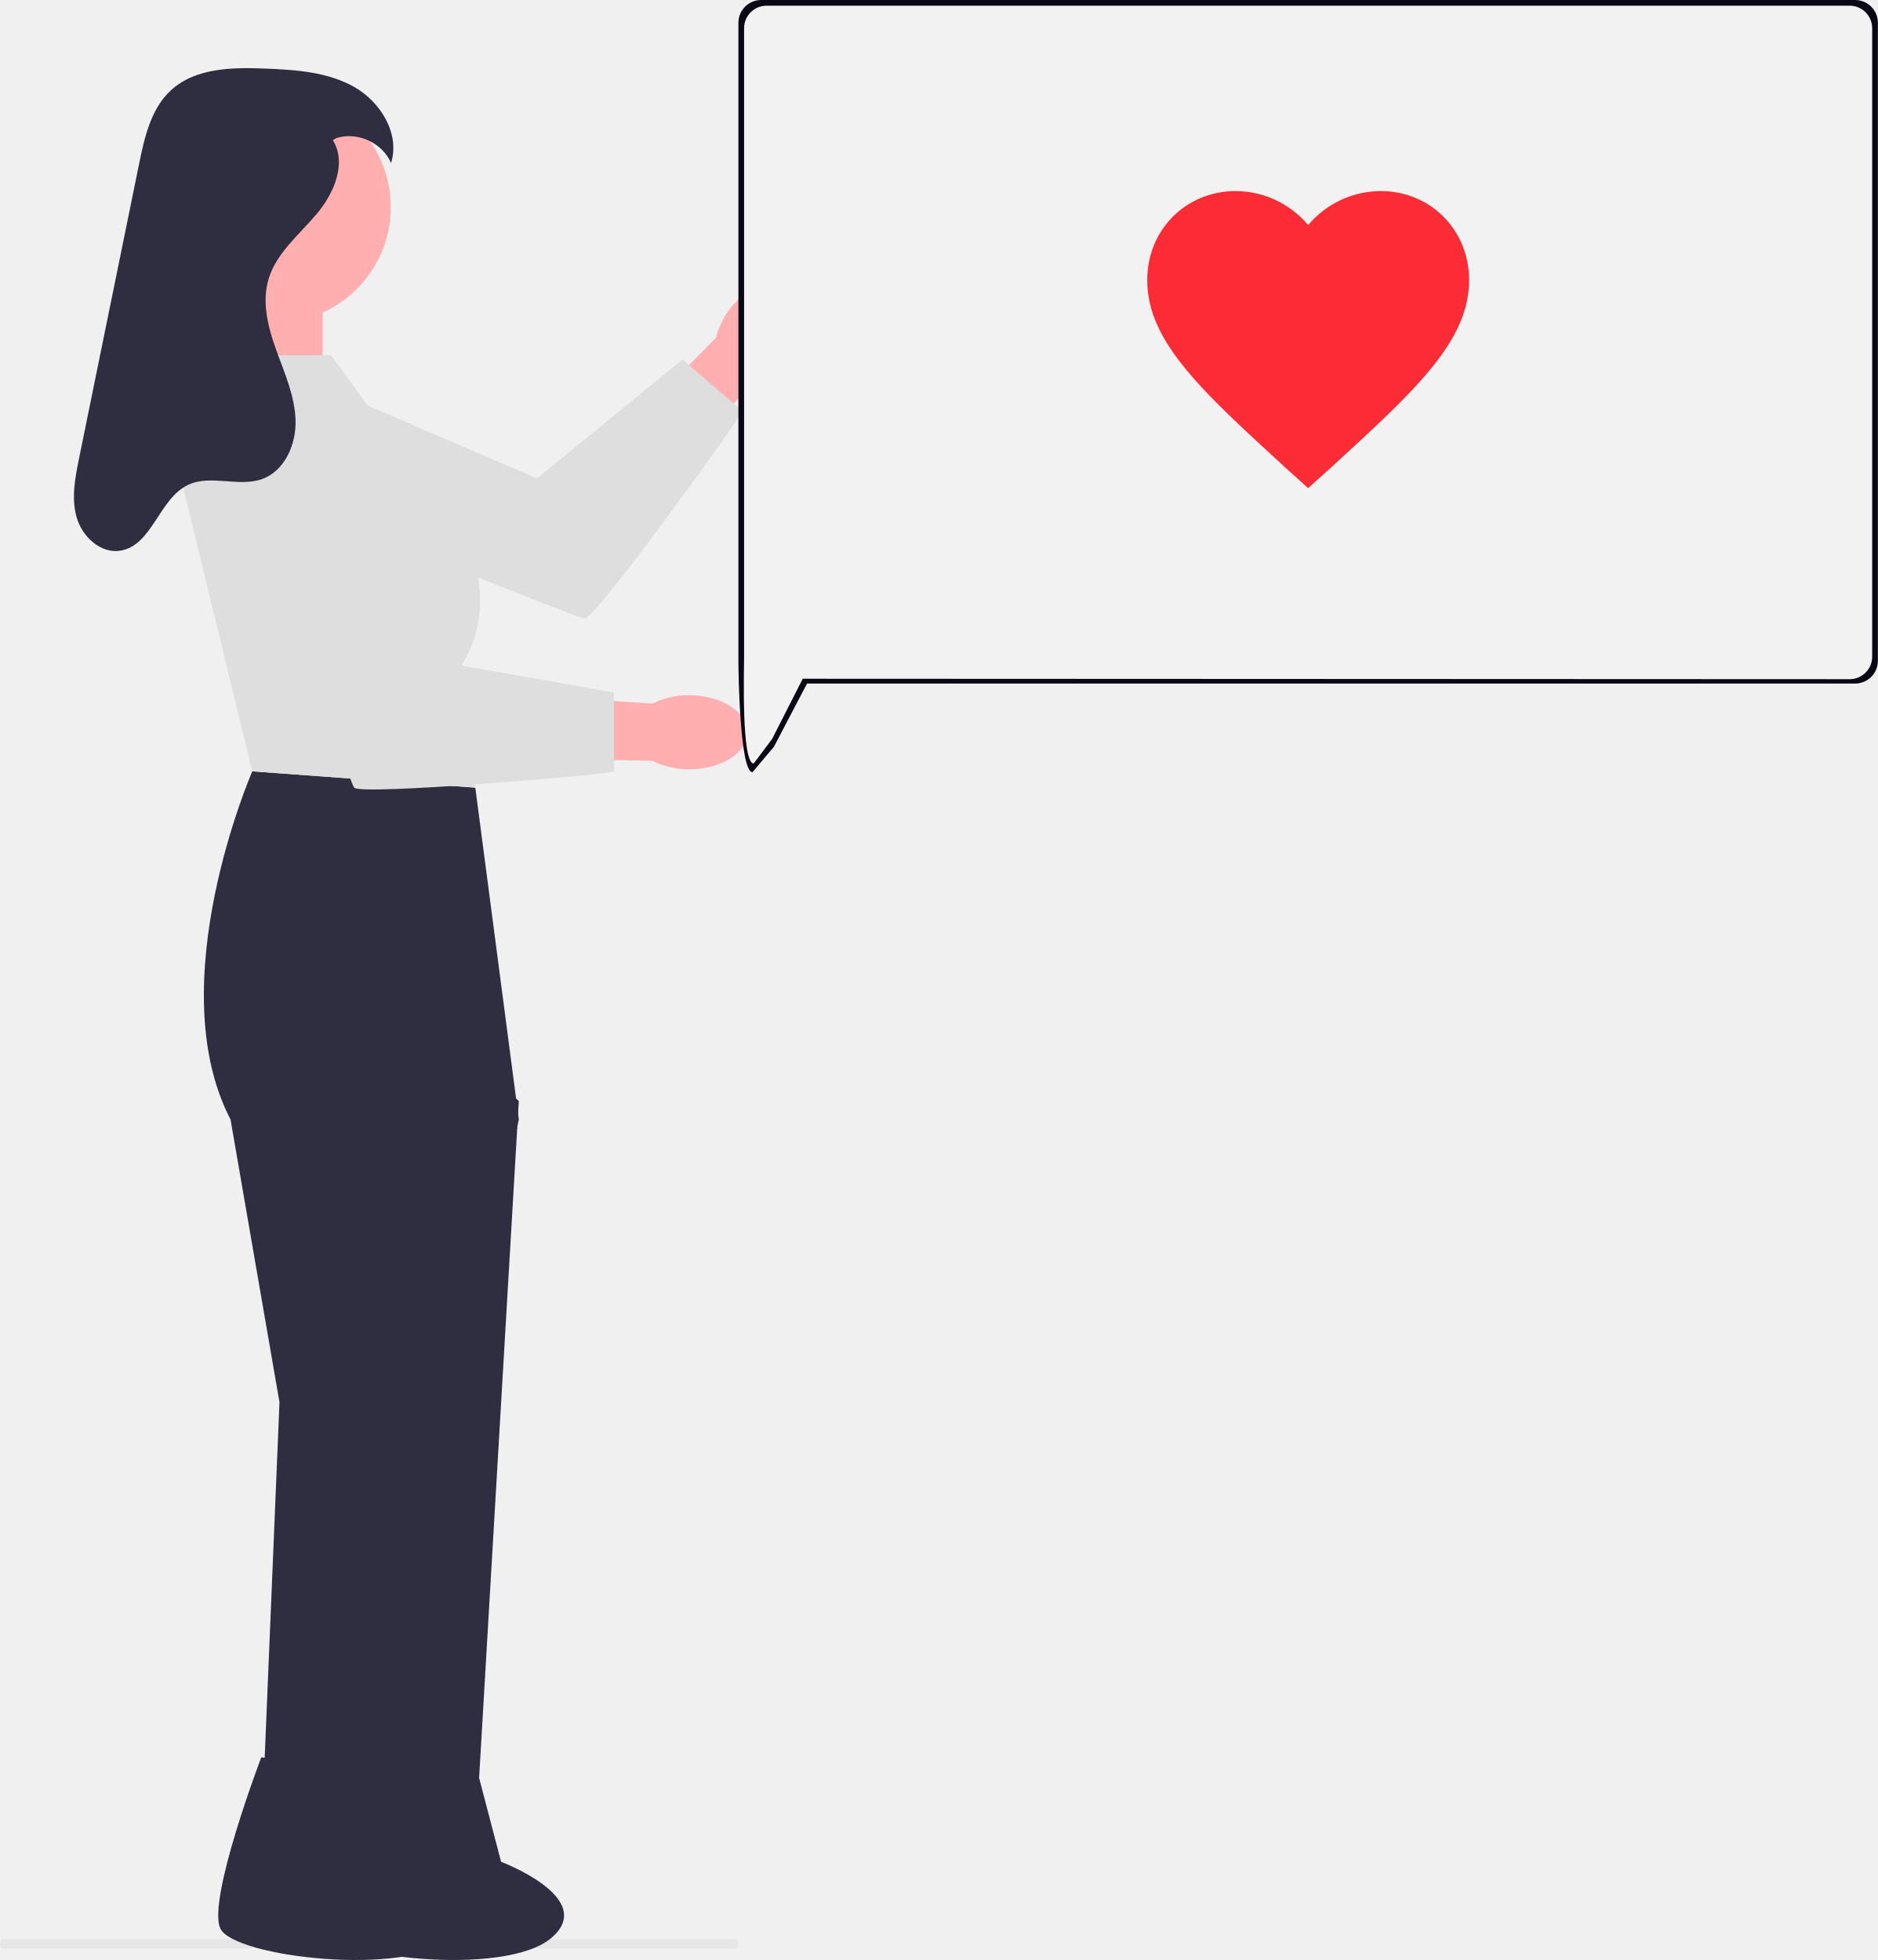
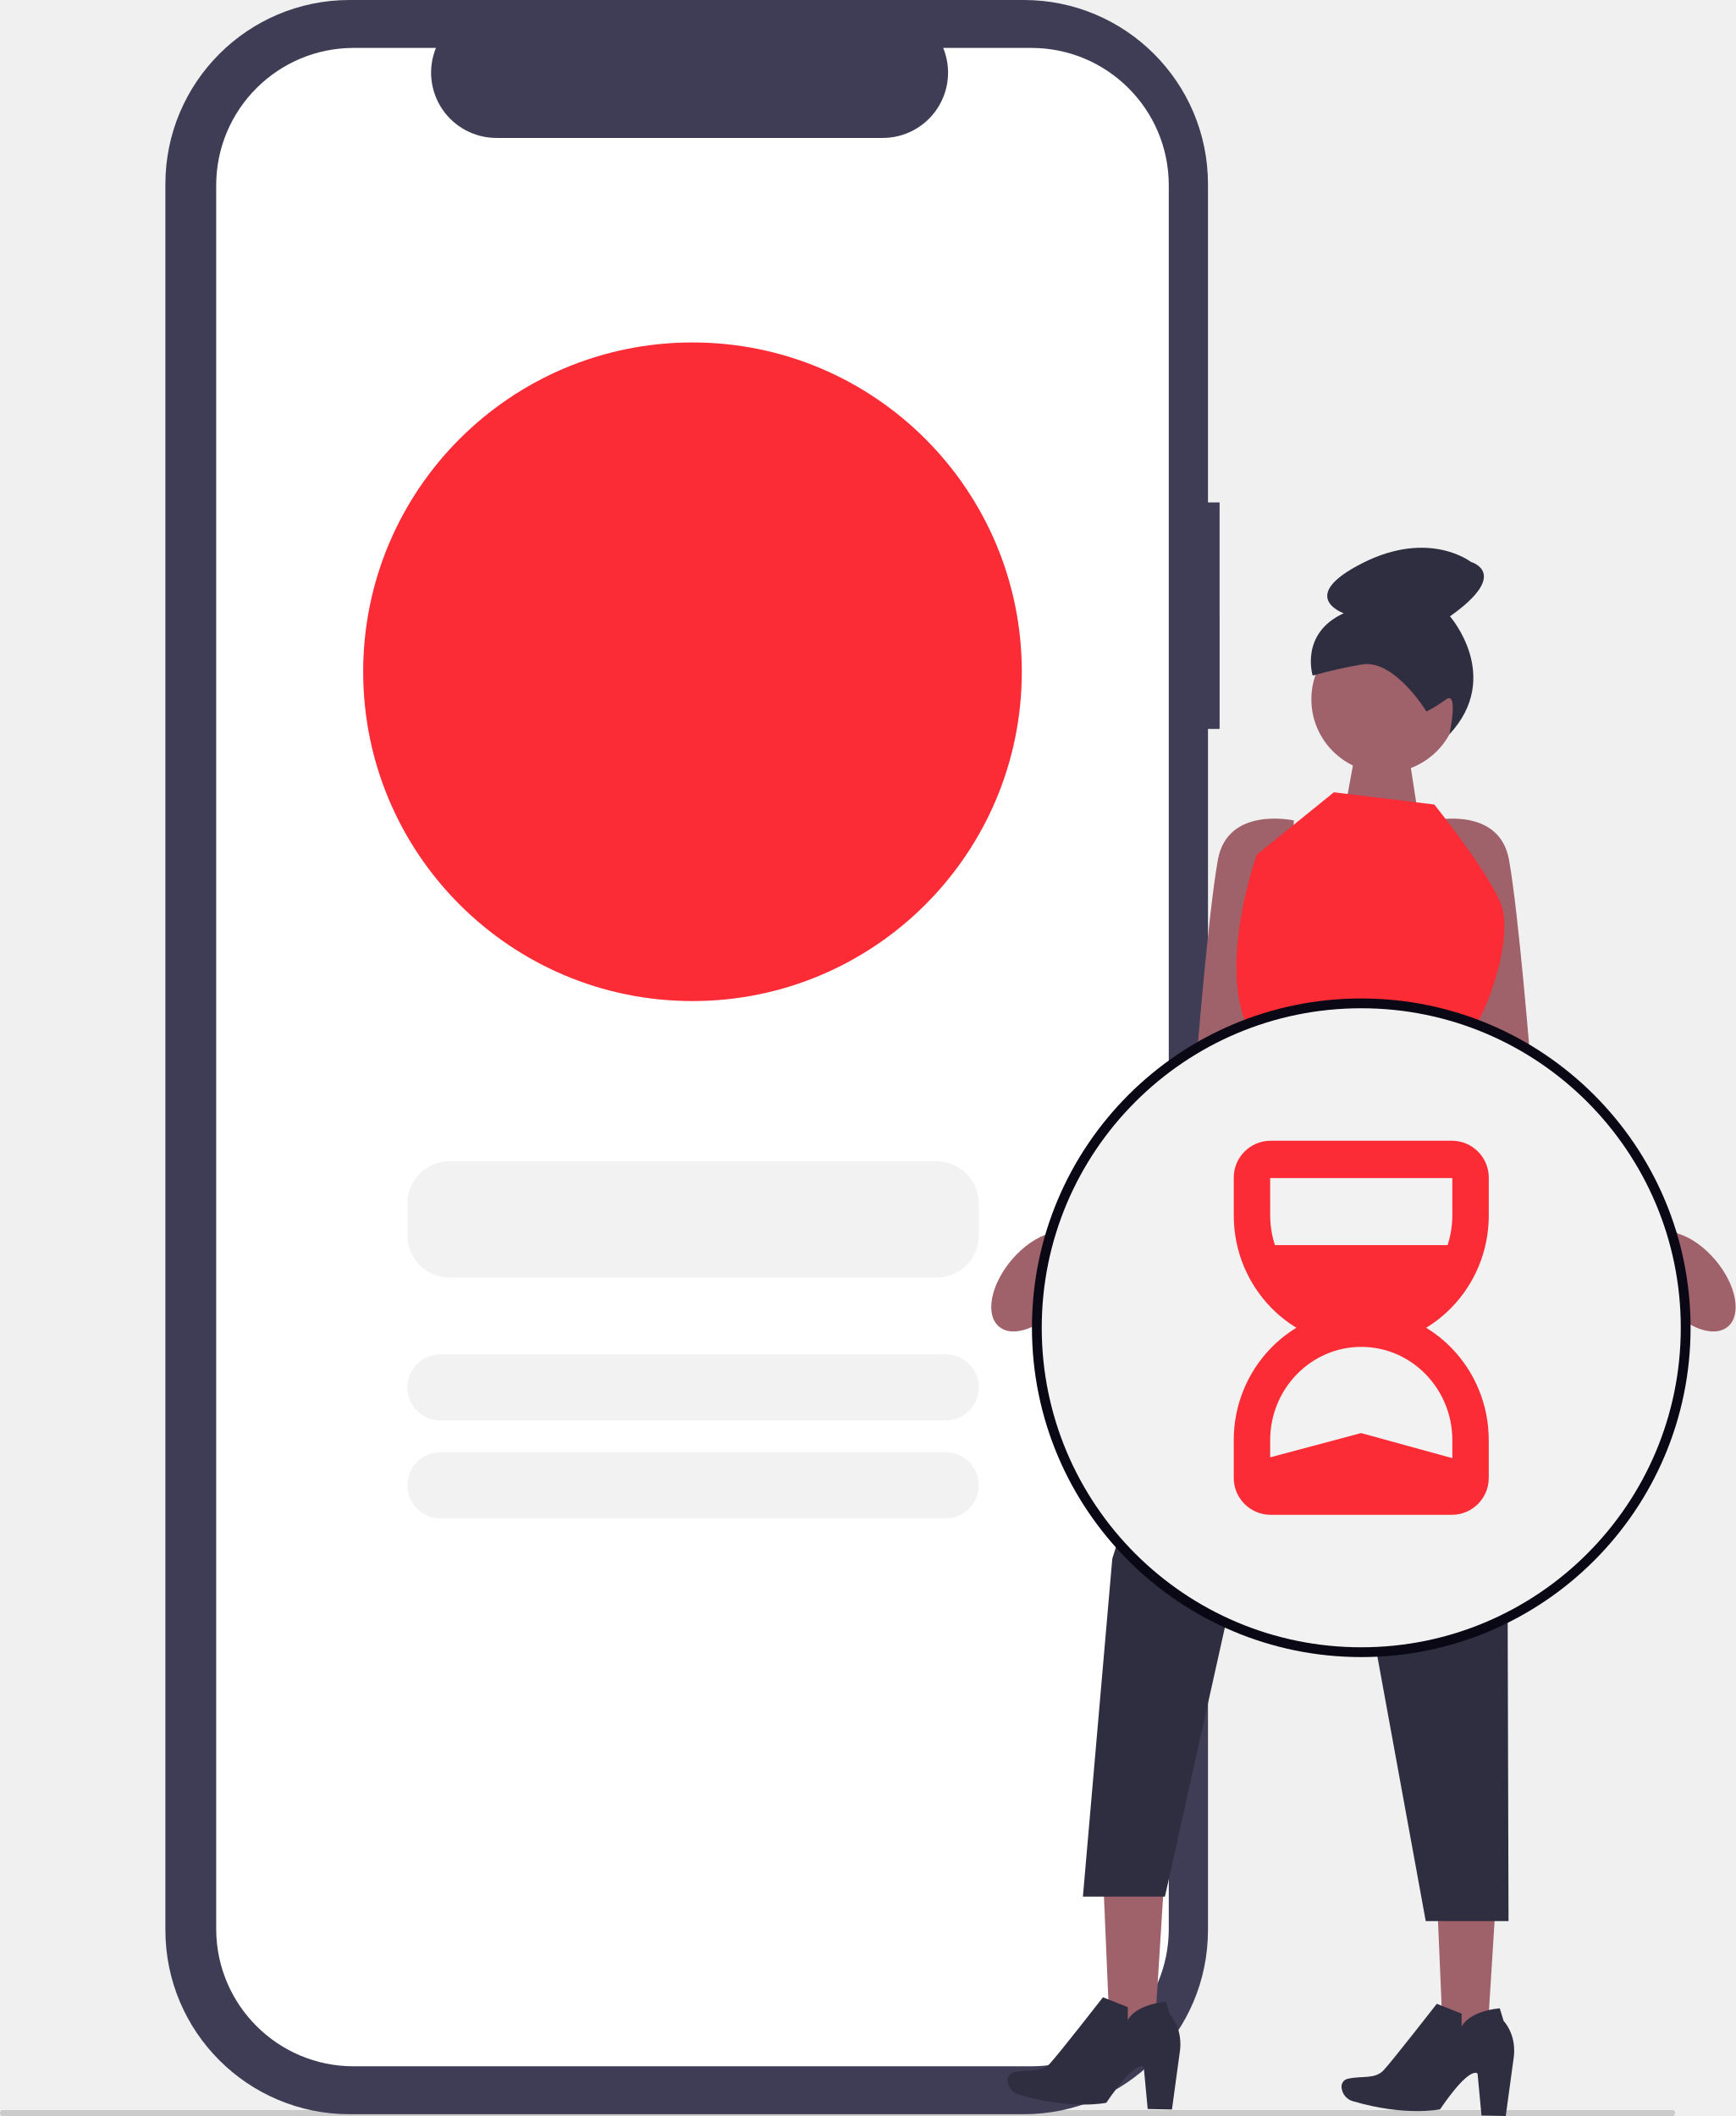
- <svg xmlns="http://www.w3.org/2000/svg" width="688.317" height="718.54" viewBox="0 0 688.317 718.54" role="img" artist="Katerina Limpitsouni" source="https://undraw.co/">
-   <g transform="translate(-632.162 -252)">
-     <path d="M611.272,724.45H342.331c-.473,0-.857-.772-.857-1.725s.384-1.725.857-1.725H611.272c.473,0,.857.772.857,1.725S611.746,724.45,611.272,724.45Z" transform="translate(290.688 241.839)" fill="#e6e6e6" />
-     <g transform="translate(659.266 276.99)">
-       <g transform="translate(49.292 77.023)">
-         <path d="M378.7,156.324a29.47,29.47,0,0,1-11.226,8.227l-12.446,14.015-35.251,42.566-23.816,14.406L284.9,216.5l52.2-50.85,14.547-14.8a29.45,29.45,0,0,1,6.539-12.291c7.706-8.9,18.547-12.142,24.211-7.237s4.008,16.1-3.7,25Z" transform="translate(-165.633 -129.034)" fill="#ffafaf" />
-         <path d="M215.757,186.1l22.924-38.151,97.531,41.906,53.31-43.556,21.905,18.869c.755.651-53.758,76.155-57.629,76.066S215.756,186.1,215.756,186.1Z" transform="translate(-215.756 -116.517)" fill="#dedede" />
+ <svg xmlns="http://www.w3.org/2000/svg" width="656.131" height="799.931" viewBox="0 0 656.131 799.931" role="img" artist="Katerina Limpitsouni" source="https://undraw.co/">
+   <g transform="translate(-232 -92)">
+     <path d="M632.432,712.957H.786c-.434,0-.786-.5-.786-1.122s.352-1.122.786-1.122H632.432c.434,0,.786.5.786,1.122S632.866,712.957,632.432,712.957Z" transform="translate(232 178.973)" fill="#cbcbcb" />
+     <path d="M484.219,189.932h-4.392V69.629A69.628,69.628,0,0,0,410.2,0H155.319A69.629,69.629,0,0,0,85.691,69.628v660a69.629,69.629,0,0,0,69.628,69.629H410.2a69.629,69.629,0,0,0,69.629-69.629h0V275.566h4.392Z" transform="translate(208.828 92)" fill="#3f3d56" />
+     <path d="M462.914,68.142V727.167a51.953,51.953,0,0,1-51.907,52h-256.2a51.963,51.963,0,0,1-52-51.926V68.142a51.963,51.963,0,0,1,51.926-52h31.141a24.7,24.7,0,0,0,22.874,34.03H354.773a24.7,24.7,0,0,0,22.874-34.03h33.267a51.953,51.953,0,0,1,52,51.906v.093Z" transform="translate(210.922 93.975)" fill="#fff" />
+     <g transform="translate(-364 -55.434)">
+       <path d="M587.47,295.943c-4.381-5.219-9.629-8.765-14.341-10.13l-55.418-62.647s-4.628-58.316-8.331-78.681-28.7-14.811-28.7-14.811l2.777,58.316L499.2,250.936l64.848,55.055a37.8,37.8,0,0,0,4.184,6.106c7.889,9.4,18.592,13.4,23.905,8.937s3.225-15.695-4.665-25.091Z" transform="translate(657.058 327.918)" fill="#9f616a" />
+       <path d="M413.325,295.943c4.381-5.219,9.629-8.765,14.34-10.13l55.418-62.647s4.628-58.316,8.331-78.681,28.7-14.811,28.7-14.811l-2.777,58.316L501.6,250.936l-64.848,55.055a37.787,37.787,0,0,1-4.183,6.106c-7.889,9.4-18.592,13.4-23.905,8.937s-3.225-15.695,4.665-25.091Z" transform="translate(565 327.918)" fill="#9f616a" />
+       <path d="M463.859,140.048l4.517-24.714,17.6-1.2,5.265,34.067Z" transform="translate(641.223 309.677)" fill="#9f616a" />
+       <g transform="translate(976.924 853.263)">
+         <path d="M448.085,308.22l-23.456-1.34,3.077,71.987,15.894.909Z" transform="translate(-388.704 -306.88)" fill="#9f616a" />
+         <path d="M447.109,328.974l9.4,3.715-.012,4.937s2.267-5.714,14.435-6.961l1.453,4.787s4.719,4.7,3.91,13.188l-3.1,22.743-9.177-.183-1.482-15.826s-2.528-3.591-14.172,13.473c0,0-12.827,2.8-32.691-2.971a5.914,5.914,0,0,1-4.591-5.5,3,3,0,0,1,2.633-3.107c5.072-1.162,10.024.311,13.3-3.2S447.109,328.974,447.109,328.974Z" transform="translate(-411.081 -279.748)" fill="#2f2e41" />
      </g>
-       <rect width="33.897" height="65.8" transform="translate(57.256 80.414)" fill="#ffafaf" />
-       <path d="M314.28,239.812l-81.751-5.982s-33.9,77.763-7.976,127.612L242.5,465.127l-7.1,170.657h37.132l57.7-274.342L314.28,239.812Z" transform="translate(-167.165 23.955)" fill="#2f2e41" />
-       <path d="M271.6,287.792l31.9,27.768L287.553,587.519H251.662Z" transform="translate(-140.438 63.07)" fill="#2f2e41" />
-       <circle cx="42.378" cy="42.378" r="42.378" transform="translate(31.369 8.595)" fill="#ffafaf" />
-       <path d="M233.624,443.381,277.4,450.3l8.228,31.4s35.545,13.376,18.418,27.911-80.4,7.02-85.4-3.406,14.978-62.824,14.978-62.824Z" transform="translate(-164.953 175.855)" fill="#2f2e41" />
-       <path d="M254.432,443.381l43.777,6.916,8.228,31.4s35.545,13.376,18.418,27.911-80.4,7.02-85.4-3.406,14.979-62.824,14.979-62.824Z" transform="translate(-149.87 175.855)" fill="#2f2e41" />
-       <path d="M365.829,246.749a29.469,29.469,0,0,1-13.56-3.136l-18.741-.283L278.271,244.4l-26.459-8.642,7.207-20.8,72.6,6.365,20.707,1.362a29.45,29.45,0,0,1,13.58-3.068c11.775.028,21.3,6.128,21.285,13.62s-9.58,13.543-21.359,13.513Z" transform="translate(-140.329 10.273)" fill="#ffafaf" />
-       <path d="M265.3,145.4H223.346l-13.878,41.873,26.918,110.663,81.751,5.982-4.985-44.863h0a45.435,45.435,0,0,0-1.95-50.536Z" transform="translate(-171.023 -40.149)" fill="#dedede" />
-       <path d="M218.716,158.967l43.866-7.531,31.9,101.245,67.794,11.964v28.912c0,1-92.785,8.973-95.244,5.982s-48.319-140.572-48.319-140.572Z" transform="translate(-164.319 -35.772)" fill="#dedede" />
-       <path d="M282.087,110.783c5.206,8.446.406,19.57-6.007,27.14s-14.683,14.215-17.546,23.714c-2.567,8.517-.232,17.7,2.787,26.069s6.773,16.71,7.084,25.6-3.9,18.707-12.27,21.708c-8.593,3.08-18.752-1.76-27.028,2.09-10.78,5.014-13.223,22.375-24.976,24.175-7.233,1.108-13.936-5.163-15.957-12.2s-.57-14.538.892-21.708l12.011-58.932,9.994-49.035c1.989-9.759,4.349-20.2,11.683-26.936,8.962-8.233,22.471-8.429,34.631-7.936,11.172.453,22.8,1.218,32.521,6.734s16.87,17.241,13.5,27.9c-3.143-7.5-12.535-11.715-20.229-9.068" transform="translate(-187.18 -84.38)" fill="#2f2e41" />
+       <g transform="translate(1103.143 853.263)">
+         <path d="M504.587,308.22l-23.456-1.34,3.077,71.987,15.894.909Z" transform="translate(-445.537 -306.88)" fill="#9f616a" />
+         <path d="M503.594,328.974l9.392,3.715-.012,4.937s2.266-5.714,14.428-6.961l1.452,4.787s4.717,4.7,3.908,13.188l-3.1,22.743-9.172-.183-1.481-15.826s-2.527-3.591-14.165,13.473c0,0-12.821,2.8-32.675-2.971a5.913,5.913,0,0,1-4.589-5.5,3,3,0,0,1,2.632-3.107c5.069-1.162,10.019.311,13.293-3.2S503.594,328.974,503.594,328.974Z" transform="translate(-467.583 -277.283)" fill="#2f2e41" />
+       </g>
+       <circle cx="27.77" cy="27.77" r="27.77" transform="translate(1091.741 384.026)" fill="#9f616a" />
+       <path d="M503.665,152.37s-12.209-19.977-24.431-17.772a171.146,171.146,0,0,0-18.593,4.2s-4.977-15.928,11.732-23.57c0,0-18-6.312,7.2-19.018s40.884-.392,40.884-.392,15.217,4.2-7.91,20.575c0,0,20.016,22.8-.2,44.581,0,0,3.569-16.584-1.286-13.184a56.528,56.528,0,0,1-7.394,4.585Z" transform="translate(631.592 264.042)" fill="#2f2e41" />
+       <path d="M522.126,129.144l-37.952-4.628-29.158,23.6s-14.5,40.405-3.7,64.8c.259.584.463,41.192.463,41.192H532.41s-.078-27.64,3-37.65a7.756,7.756,0,0,1,1.523-3.079c4.628-4.628,15.736-34.249,10.182-47.208S522.126,129.144,522.126,129.144Z" transform="translate(616.08 322.432)" fill="#fb2c36" />
+       <path d="M483.293,181.849l-50.911,161.99L421.274,471.58h31.01L478.665,353.1,515,284.51l35.871,196.327h31.3l-.754-265.664-17.088-33.324Z" transform="translate(584.101 392.839)" fill="#2f2e41" />
+       <g transform="translate(986.109 524.894)">
+         <circle cx="124.491" cy="124.491" r="124.491" fill="#090814" />
+         <circle cx="120.79" cy="120.79" r="120.79" transform="translate(3.7 3.7)" fill="#f2f2f2" />
+         <g transform="translate(76.288 53.781)">
+           <path d="M87.635,88.595H18.773A13.959,13.959,0,0,1,5,74.487V60.379C5,33.151,26.624,11,53.2,11s48.2,22.151,48.2,49.379V74.487A13.959,13.959,0,0,1,87.635,88.595ZM53.2,25.108c-18.986,0-34.431,15.822-34.431,35.27V74.487H87.644l-.009-14.108C87.635,40.93,72.189,25.108,53.2,25.108Z" transform="translate(-5 52.824)" fill="#fb2c36" />
+           <path d="M18.773,2H87.635a13.959,13.959,0,0,1,13.773,14.109V30.217c0,27.228-21.624,49.38-48.2,49.38S5,57.445,5,30.217V16.109A13.959,13.959,0,0,1,18.773,2ZM53.2,65.488c18.986,0,34.431-15.823,34.431-35.271V16.109H18.764l.009,14.108C18.773,49.666,34.218,65.488,53.2,65.488Z" transform="translate(-5 -2)" fill="#fb2c36" />
+           <path d="M0,0H74.977L69.609,21.213,37.8,26.623,4.489,20.856Z" transform="translate(9.792 39.458)" fill="#fb2c36" />
+           <path d="M0,22.787H74.977L73.321,8.378,38.341-1.237,2.311,8.378Z" transform="translate(9.792 111.752)" fill="#fb2c36" />
+         </g>
+       </g>
    </g>
-     <g transform="translate(902.817 252)">
-       <path d="M8.353,0H409.309a8.353,8.353,0,0,1,8.353,8.353V242.244a8.353,8.353,0,0,1-8.353,8.353H25.148L13.01,273.775l-7.846,9.312C.551,283.087,0,246.858,0,242.244V8.353A8.353,8.353,0,0,1,8.353,0Z" fill="#090814" />
-       <path d="M8.274,0H405.22a8.25,8.25,0,0,1,8.27,8.23V238.674a8.25,8.25,0,0,1-8.27,8.23L21.5,246.744,10.289,268.781,3.535,277.8C-1.033,277.8,0,243.219,0,238.674V8.23A8.25,8.25,0,0,1,8.274,0Z" transform="translate(2.084 2.088)" fill="#f2f2f2" />
-     </g>
-     <path d="M723.52,314.26l-8.555-7.718c-30.382-27.894-50.439-46-50.439-68.551,0-18.4,14.158-32.644,32.447-32.644a34.9,34.9,0,0,1,26.548,12.465,34.9,34.9,0,0,1,26.548-12.465c18.289,0,32.447,14.244,32.447,32.644,0,22.553-20.058,40.658-50.439,68.551Z" transform="translate(388.128 116.697)" fill="#fb2c36" />
+     <circle cx="124.491" cy="124.491" r="124.491" transform="translate(369.293 221.46)" fill="#fb2c36" />
+     <rect width="216" height="44" rx="16" transform="translate(386 531)" fill="#f2f2f2" />
+     <rect width="216" height="25" rx="12.5" transform="translate(386 604)" fill="#f2f2f2" />
+     <rect width="216" height="25" rx="12.5" transform="translate(386 641)" fill="#f2f2f2" />
  </g>
</svg>
